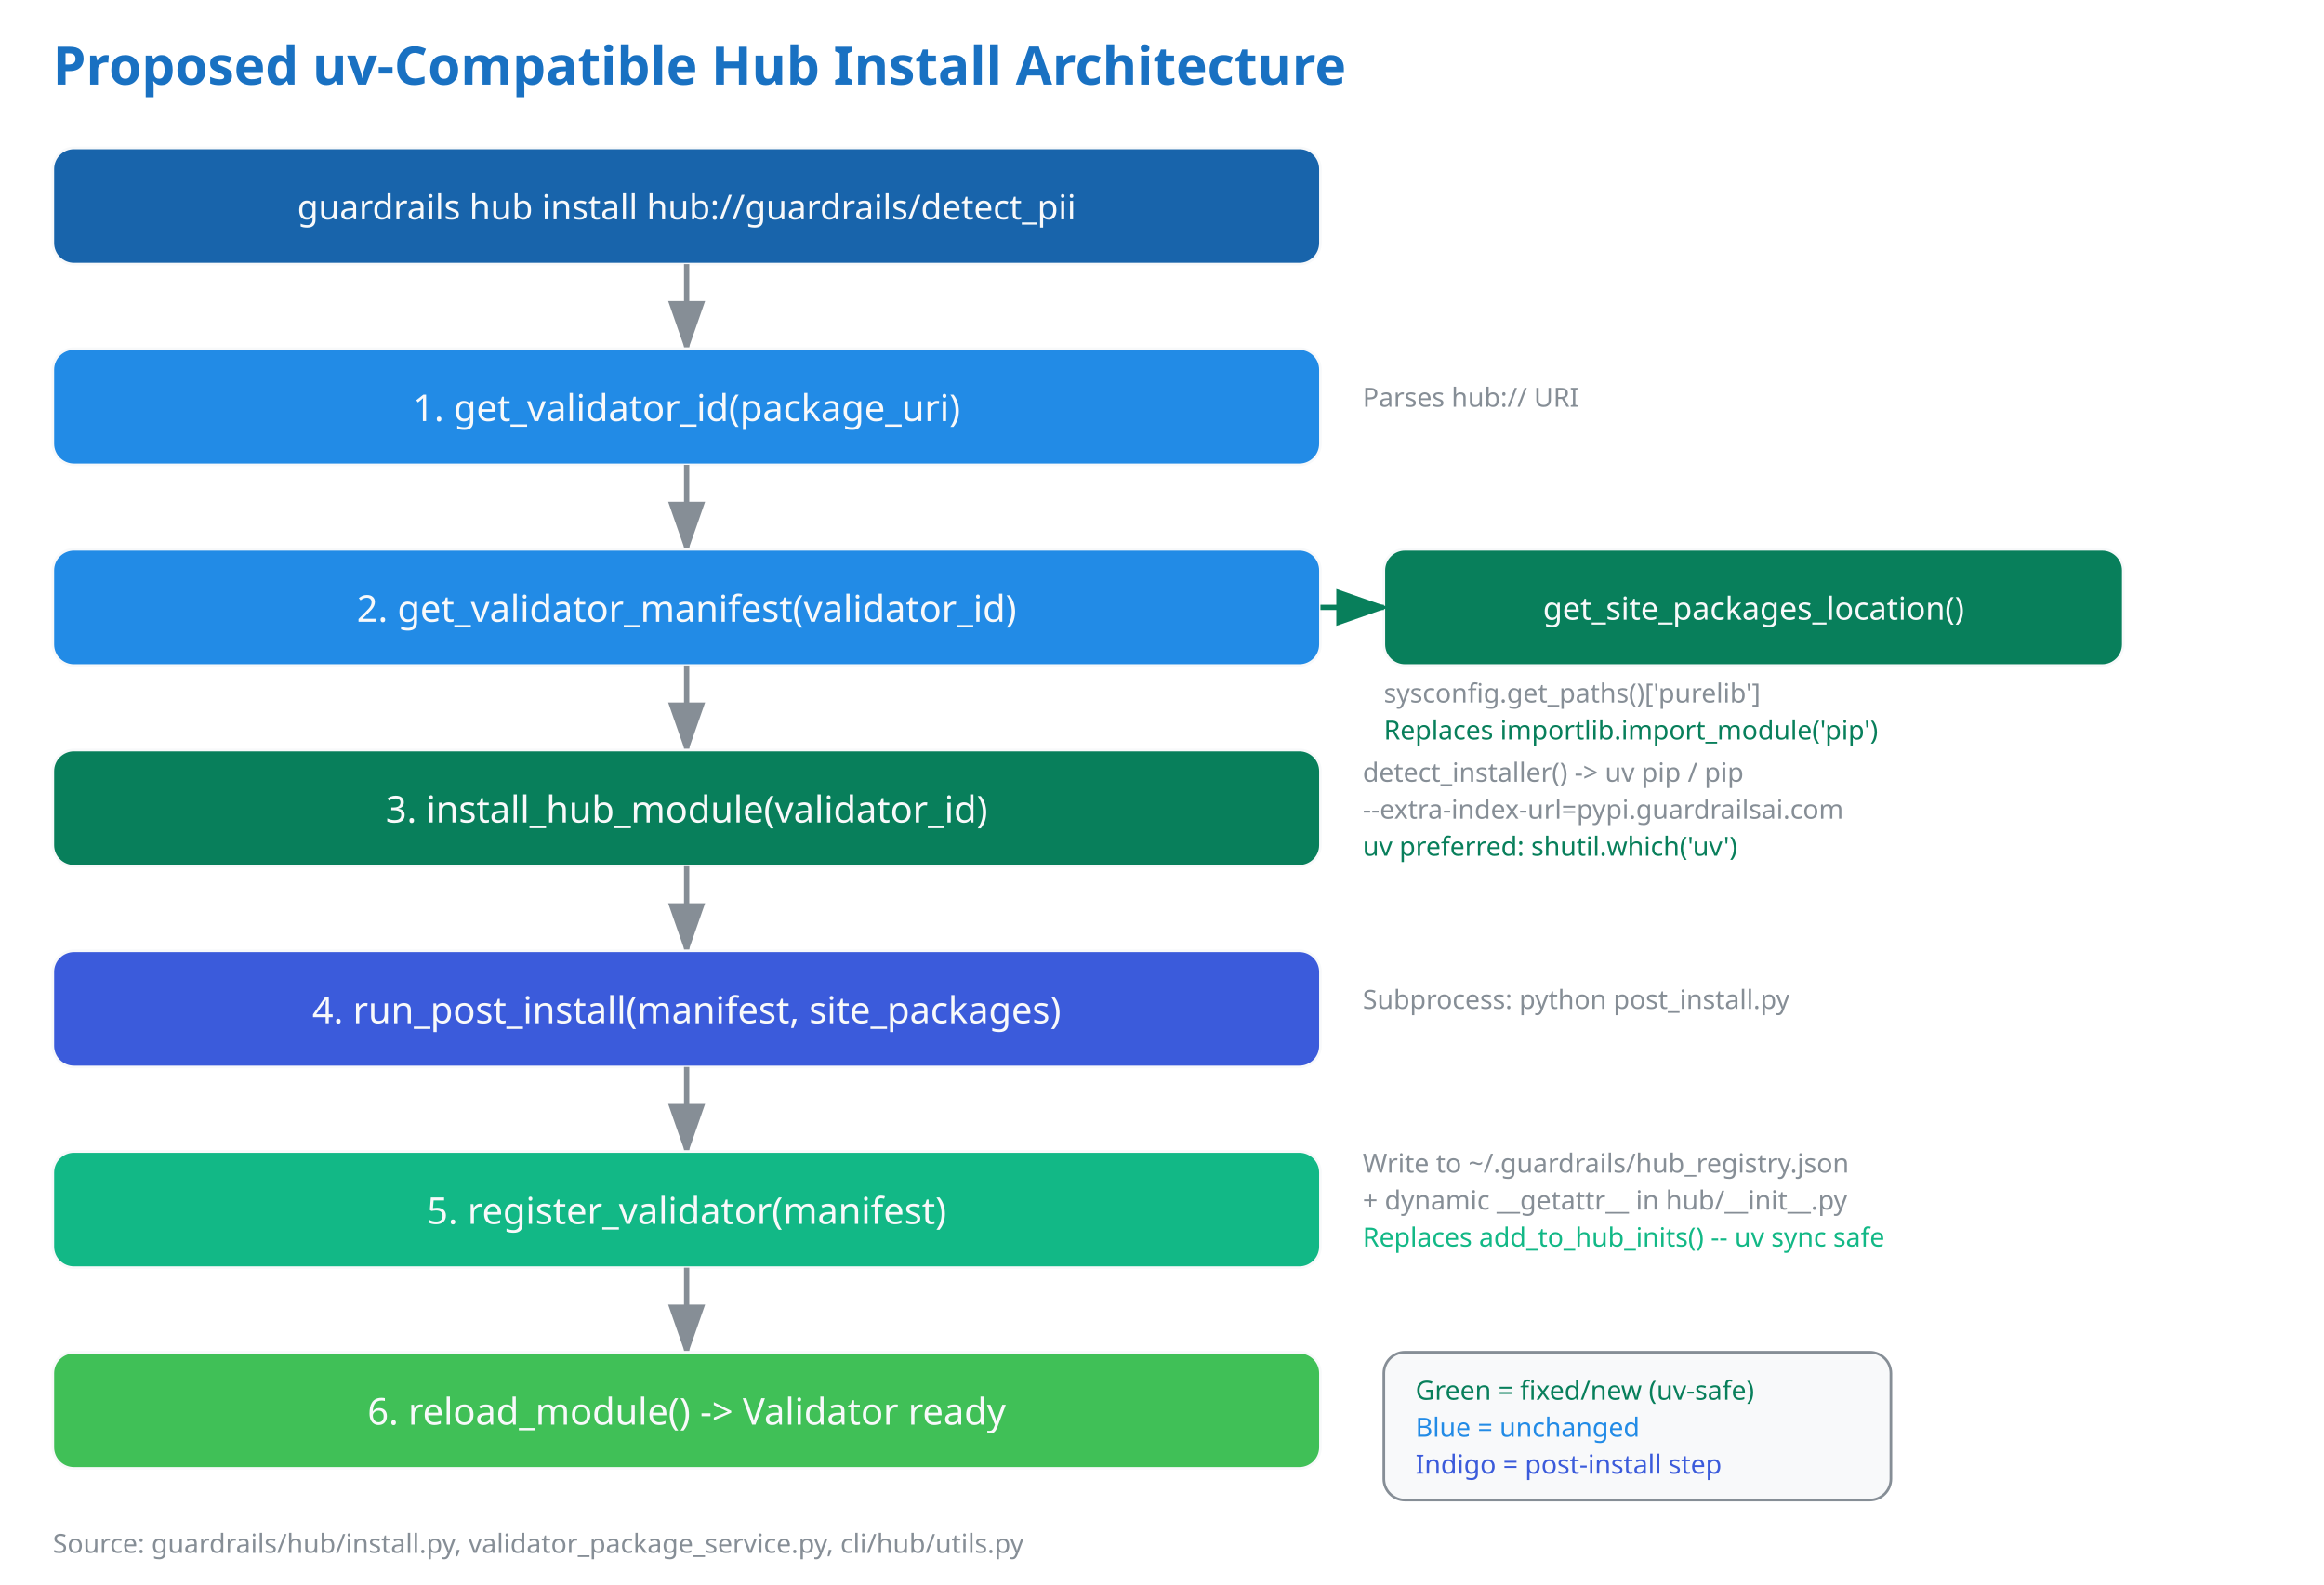
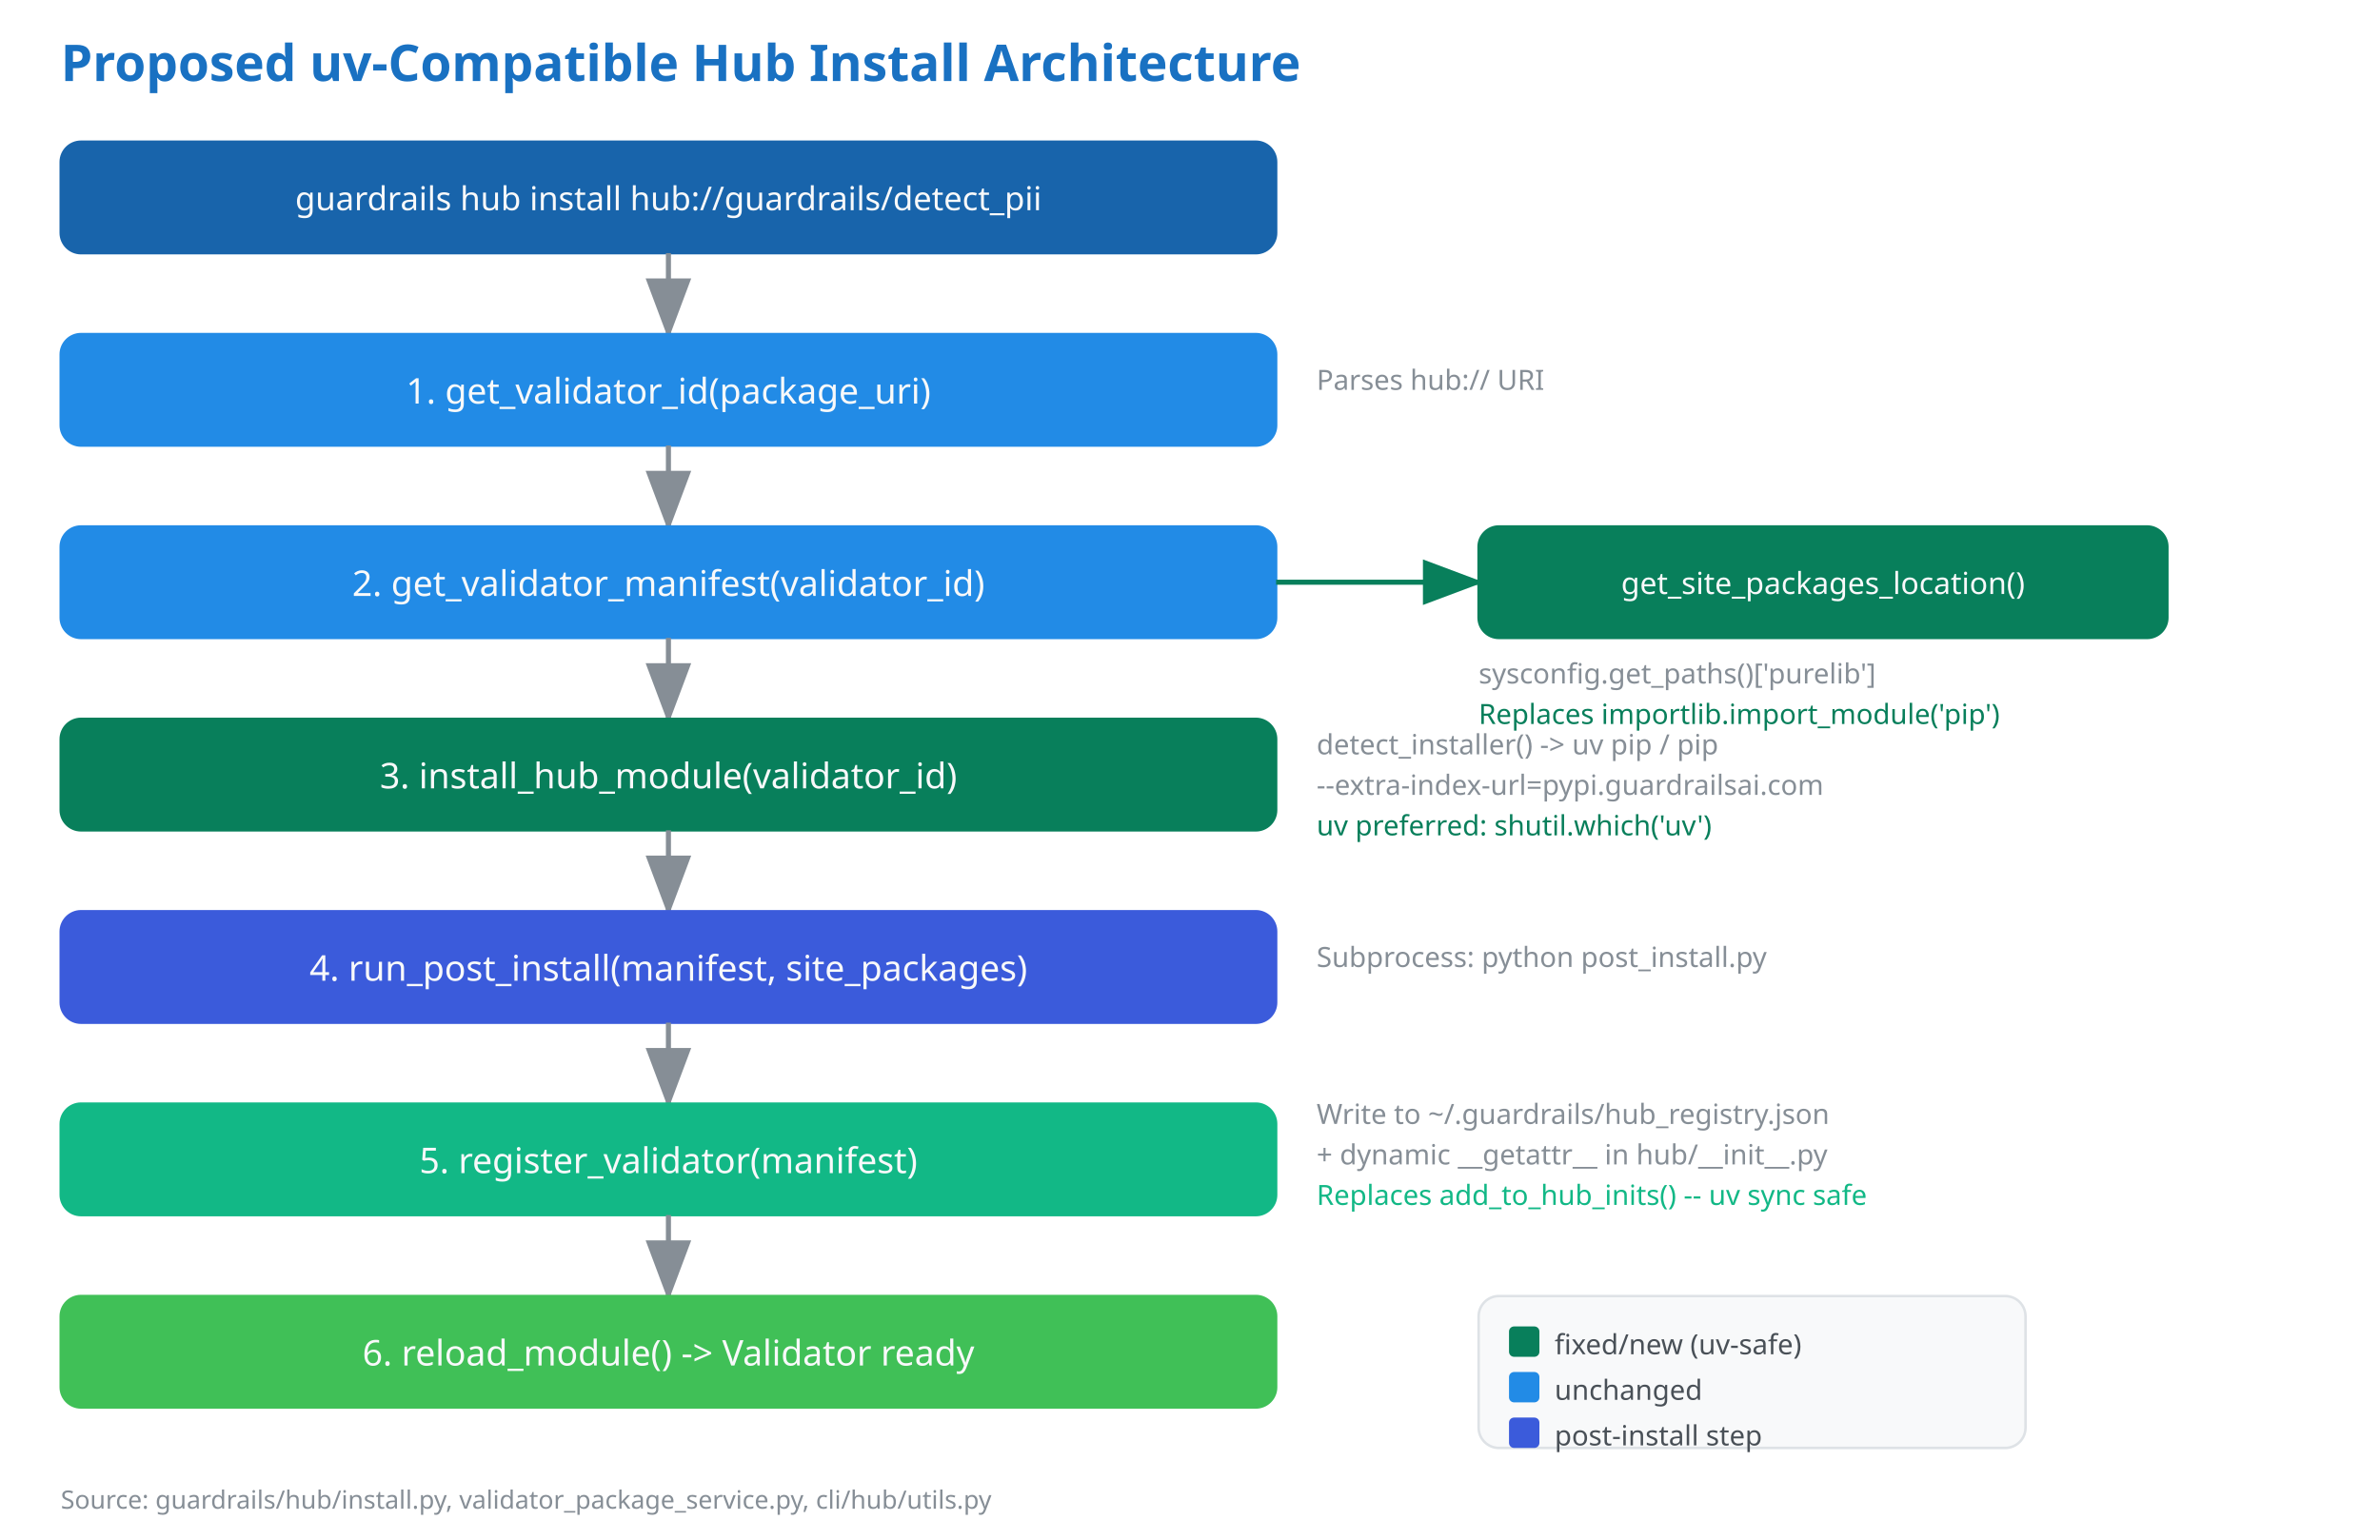
- <svg xmlns="http://www.w3.org/2000/svg" width="880" height="600" viewBox="60 0 880 600">
+ <svg xmlns="http://www.w3.org/2000/svg" width="940" height="608" viewBox="56 0 940 608">
  <defs>
-     <marker id="arrow-gray" markerWidth="10" markerHeight="7" refX="9" refY="3.5" orient="auto">
-       <polygon points="0 0, 10 3.5, 0 7" fill="#868e96" />
+     <marker id="arrow-gray" markerWidth="12" markerHeight="9" refX="11" refY="4.5" orient="auto">
+       <polygon points="0 0, 12 4.5, 0 9" fill="#868e96" />
    </marker>
-     <marker id="arrow-green" markerWidth="10" markerHeight="7" refX="9" refY="3.5" orient="auto">
-       <polygon points="0 0, 10 3.5, 0 7" fill="#087f5b" />
+     <marker id="arrow-green" markerWidth="12" markerHeight="9" refX="11" refY="4.5" orient="auto">
+       <polygon points="0 0, 12 4.5, 0 9" fill="#087f5b" />
    </marker>
    <style>text { font-family: "Segoe UI", system-ui, -apple-system, sans-serif; }</style>
  </defs>
  <text x="80" y="32" font-size="20" fill="#1971c2" font-weight="600">Proposed uv-Compatible Hub Install Architecture</text>
-   <rect x="80" y="56" width="480" height="44" rx="8" fill="#1864ab" stroke="#f8f9fa" stroke-width="1" />
+   <rect x="80" y="56" width="480" height="44" rx="8" fill="#1864ab" stroke="#1864ab" stroke-width="1" />
  <text x="320" y="78" font-size="13" fill="#f8f9fa" text-anchor="middle" dominant-baseline="central">guardrails hub install hub://guardrails/detect_pii</text>
  <path d="M 320 100 L 320 132" stroke="#868e96" fill="none" stroke-width="2" marker-end="url(#arrow-gray)" />
-   <rect x="80" y="132" width="480" height="44" rx="8" fill="#228be6" stroke="#f8f9fa" stroke-width="1" />
+   <rect x="80" y="132" width="480" height="44" rx="8" fill="#228be6" stroke="#228be6" stroke-width="1" />
  <text x="320" y="154" font-size="14" fill="#f8f9fa" text-anchor="middle" dominant-baseline="central">1. get_validator_id(package_uri)</text>
-   <text x="576" y="154" font-size="10" fill="#868e96">Parses hub:// URI</text>
+   <text x="576" y="154" font-size="11" fill="#868e96">Parses hub:// URI</text>
  <path d="M 320 176 L 320 208" stroke="#868e96" fill="none" stroke-width="2" marker-end="url(#arrow-gray)" />
-   <rect x="80" y="208" width="480" height="44" rx="8" fill="#228be6" stroke="#f8f9fa" stroke-width="1" />
+   <rect x="80" y="208" width="480" height="44" rx="8" fill="#228be6" stroke="#228be6" stroke-width="1" />
  <text x="320" y="230" font-size="14" fill="#f8f9fa" text-anchor="middle" dominant-baseline="central">2. get_validator_manifest(validator_id)</text>
-   <rect x="584" y="208" width="280" height="44" rx="8" fill="#087f5b" stroke="#f8f9fa" stroke-width="1" />
-   <text x="724" y="230" font-size="12" fill="#f8f9fa" text-anchor="middle" dominant-baseline="central">get_site_packages_location()</text>
-   <path d="M 560 230 L 584 230" stroke="#087f5b" fill="none" stroke-width="2" marker-end="url(#arrow-green)" />
-   <text x="584" y="266" font-size="10" fill="#868e96">sysconfig.get_paths()['purelib']</text>
-   <text x="584" y="280" font-size="10" fill="#087f5b">Replaces importlib.import_module('pip')</text>
+   <path d="M 560 230 L 640 230" stroke="#087f5b" fill="none" stroke-width="2" marker-end="url(#arrow-green)" />
+   <rect x="640" y="208" width="272" height="44" rx="8" fill="#087f5b" stroke="#087f5b" stroke-width="1" />
+   <text x="776" y="230" font-size="12" fill="#f8f9fa" text-anchor="middle" dominant-baseline="central">get_site_packages_location()</text>
+   <text x="640" y="270" font-size="11" fill="#868e96">sysconfig.get_paths()['purelib']</text>
+   <text x="640" y="286" font-size="11" fill="#087f5b">Replaces importlib.import_module('pip')</text>
  <path d="M 320 252 L 320 284" stroke="#868e96" fill="none" stroke-width="2" marker-end="url(#arrow-gray)" />
-   <rect x="80" y="284" width="480" height="44" rx="8" fill="#087f5b" stroke="#f8f9fa" stroke-width="1" />
+   <rect x="80" y="284" width="480" height="44" rx="8" fill="#087f5b" stroke="#087f5b" stroke-width="1" />
  <text x="320" y="306" font-size="14" fill="#f8f9fa" text-anchor="middle" dominant-baseline="central">3. install_hub_module(validator_id)</text>
-   <text x="576" y="296" font-size="10" fill="#868e96">detect_installer() -&gt; uv pip / pip</text>
-   <text x="576" y="310" font-size="10" fill="#868e96">--extra-index-url=pypi.guardrailsai.com</text>
-   <text x="576" y="324" font-size="10" fill="#087f5b">uv preferred: shutil.which('uv')</text>
+   <text x="576" y="298" font-size="11" fill="#868e96">detect_installer() -&gt; uv pip / pip</text>
+   <text x="576" y="314" font-size="11" fill="#868e96">--extra-index-url=pypi.guardrailsai.com</text>
+   <text x="576" y="330" font-size="11" fill="#087f5b">uv preferred: shutil.which('uv')</text>
  <path d="M 320 328 L 320 360" stroke="#868e96" fill="none" stroke-width="2" marker-end="url(#arrow-gray)" />
-   <rect x="80" y="360" width="480" height="44" rx="8" fill="#3b5bdb" stroke="#f8f9fa" stroke-width="1" />
+   <rect x="80" y="360" width="480" height="44" rx="8" fill="#3b5bdb" stroke="#3b5bdb" stroke-width="1" />
  <text x="320" y="382" font-size="14" fill="#f8f9fa" text-anchor="middle" dominant-baseline="central">4. run_post_install(manifest, site_packages)</text>
-   <text x="576" y="382" font-size="10" fill="#868e96">Subprocess: python post_install.py</text>
+   <text x="576" y="382" font-size="11" fill="#868e96">Subprocess: python post_install.py</text>
  <path d="M 320 404 L 320 436" stroke="#868e96" fill="none" stroke-width="2" marker-end="url(#arrow-gray)" />
-   <rect x="80" y="436" width="480" height="44" rx="8" fill="#12b886" stroke="#f8f9fa" stroke-width="1" />
+   <rect x="80" y="436" width="480" height="44" rx="8" fill="#12b886" stroke="#12b886" stroke-width="1" />
  <text x="320" y="458" font-size="14" fill="#f8f9fa" text-anchor="middle" dominant-baseline="central">5. register_validator(manifest)</text>
-   <text x="576" y="444" font-size="10" fill="#868e96">Write to ~/.guardrails/hub_registry.json</text>
-   <text x="576" y="458" font-size="10" fill="#868e96">+ dynamic __getattr__ in hub/__init__.py</text>
-   <text x="576" y="472" font-size="10" fill="#12b886">Replaces add_to_hub_inits() -- uv sync safe</text>
+   <text x="576" y="444" font-size="11" fill="#868e96">Write to ~/.guardrails/hub_registry.json</text>
+   <text x="576" y="460" font-size="11" fill="#868e96">+ dynamic __getattr__ in hub/__init__.py</text>
+   <text x="576" y="476" font-size="11" fill="#12b886">Replaces add_to_hub_inits() -- uv sync safe</text>
  <path d="M 320 480 L 320 512" stroke="#868e96" fill="none" stroke-width="2" marker-end="url(#arrow-gray)" />
-   <rect x="80" y="512" width="480" height="44" rx="8" fill="#40c057" stroke="#f8f9fa" stroke-width="1" />
+   <rect x="80" y="512" width="480" height="44" rx="8" fill="#40c057" stroke="#40c057" stroke-width="1" />
  <text x="320" y="534" font-size="14" fill="#f8f9fa" text-anchor="middle" dominant-baseline="central">6. reload_module() -&gt; Validator ready</text>
-   <rect x="584" y="512" width="192" height="56" rx="8" fill="#f8f9fa" stroke="#868e96" stroke-width="1" />
-   <text x="596" y="530" font-size="10" fill="#087f5b">Green = fixed/new (uv-safe)</text>
-   <text x="596" y="544" font-size="10" fill="#228be6">Blue = unchanged</text>
-   <text x="596" y="558" font-size="10" fill="#3b5bdb">Indigo = post-install step</text>
-   <text x="80" y="588" font-size="10" fill="#868e96">Source: guardrails/hub/install.py, validator_package_service.py, cli/hub/utils.py</text>
+   <rect x="640" y="512" width="216" height="60" rx="8" fill="#f8f9fa" stroke="#dee2e6" stroke-width="1" />
+   <rect x="652" y="524" width="12" height="12" rx="2" fill="#087f5b" />
+   <text x="670" y="535" font-size="11" fill="#495057">fixed/new (uv-safe)</text>
+   <rect x="652" y="542" width="12" height="12" rx="2" fill="#228be6" />
+   <text x="670" y="553" font-size="11" fill="#495057">unchanged</text>
+   <rect x="652" y="560" width="12" height="12" rx="2" fill="#3b5bdb" />
+   <text x="670" y="571" font-size="11" fill="#495057">post-install step</text>
+   <text x="80" y="596" font-size="10" fill="#868e96">Source: guardrails/hub/install.py, validator_package_service.py, cli/hub/utils.py</text>
</svg>
